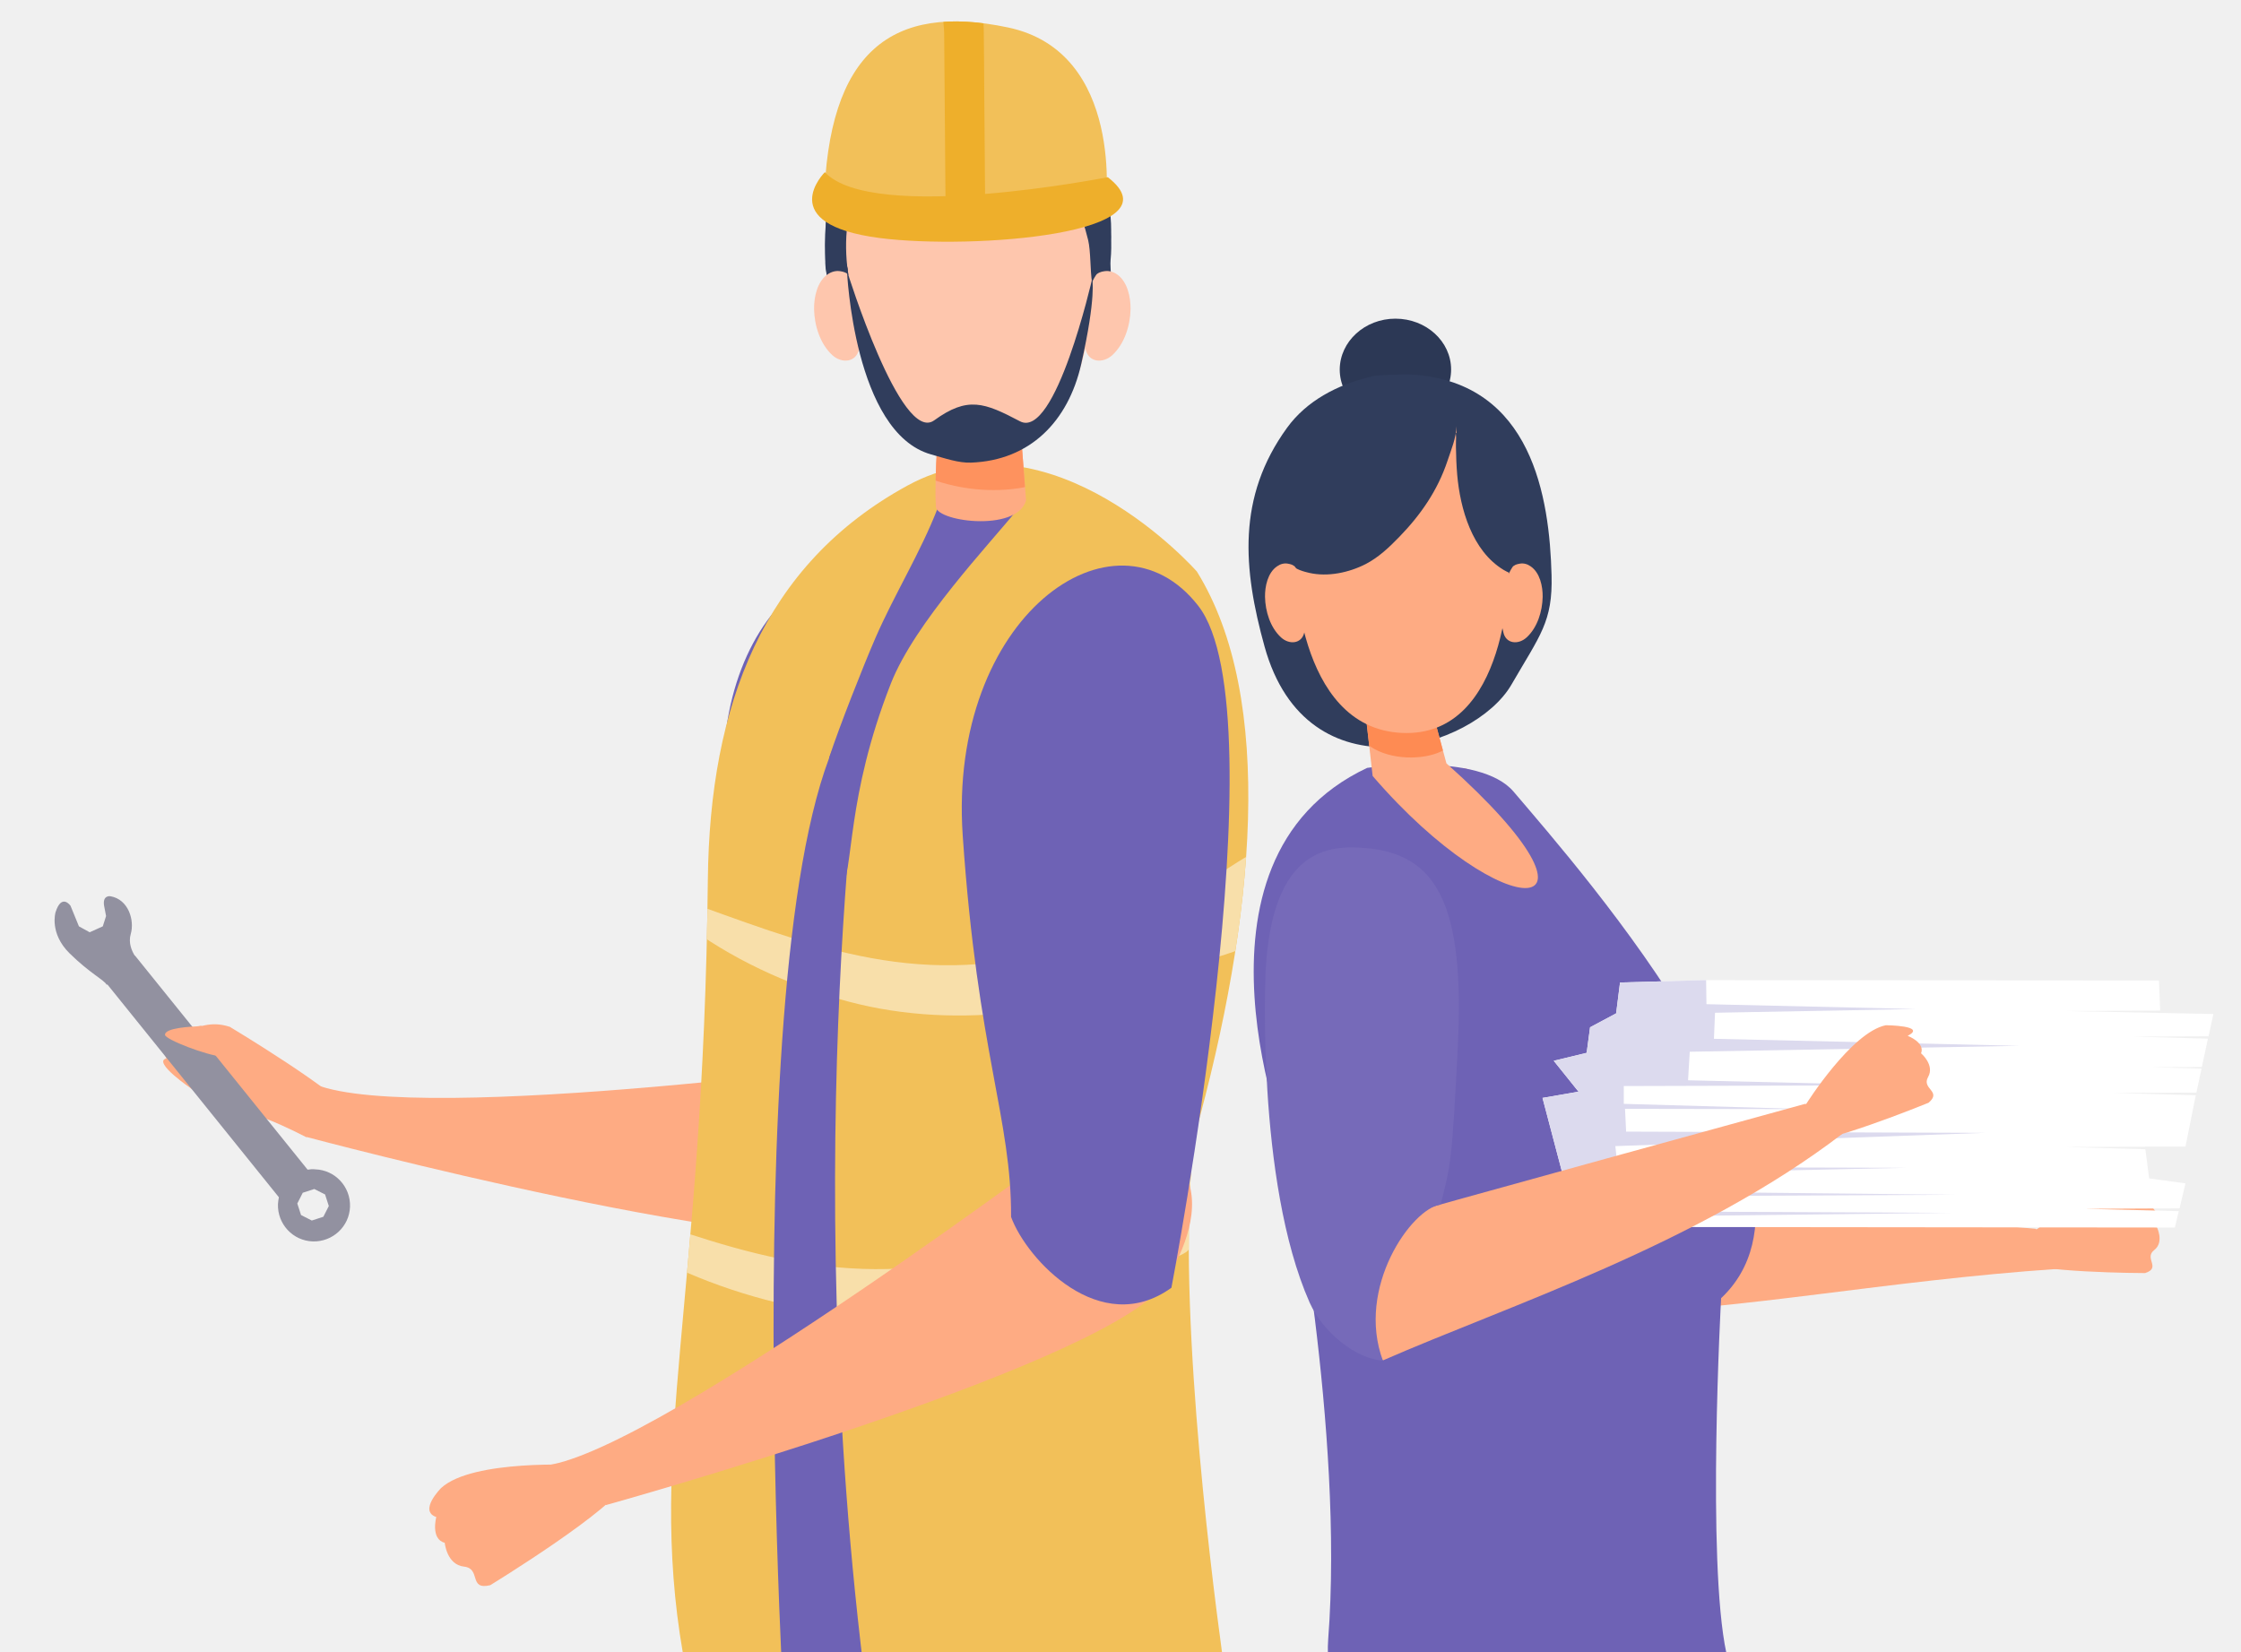
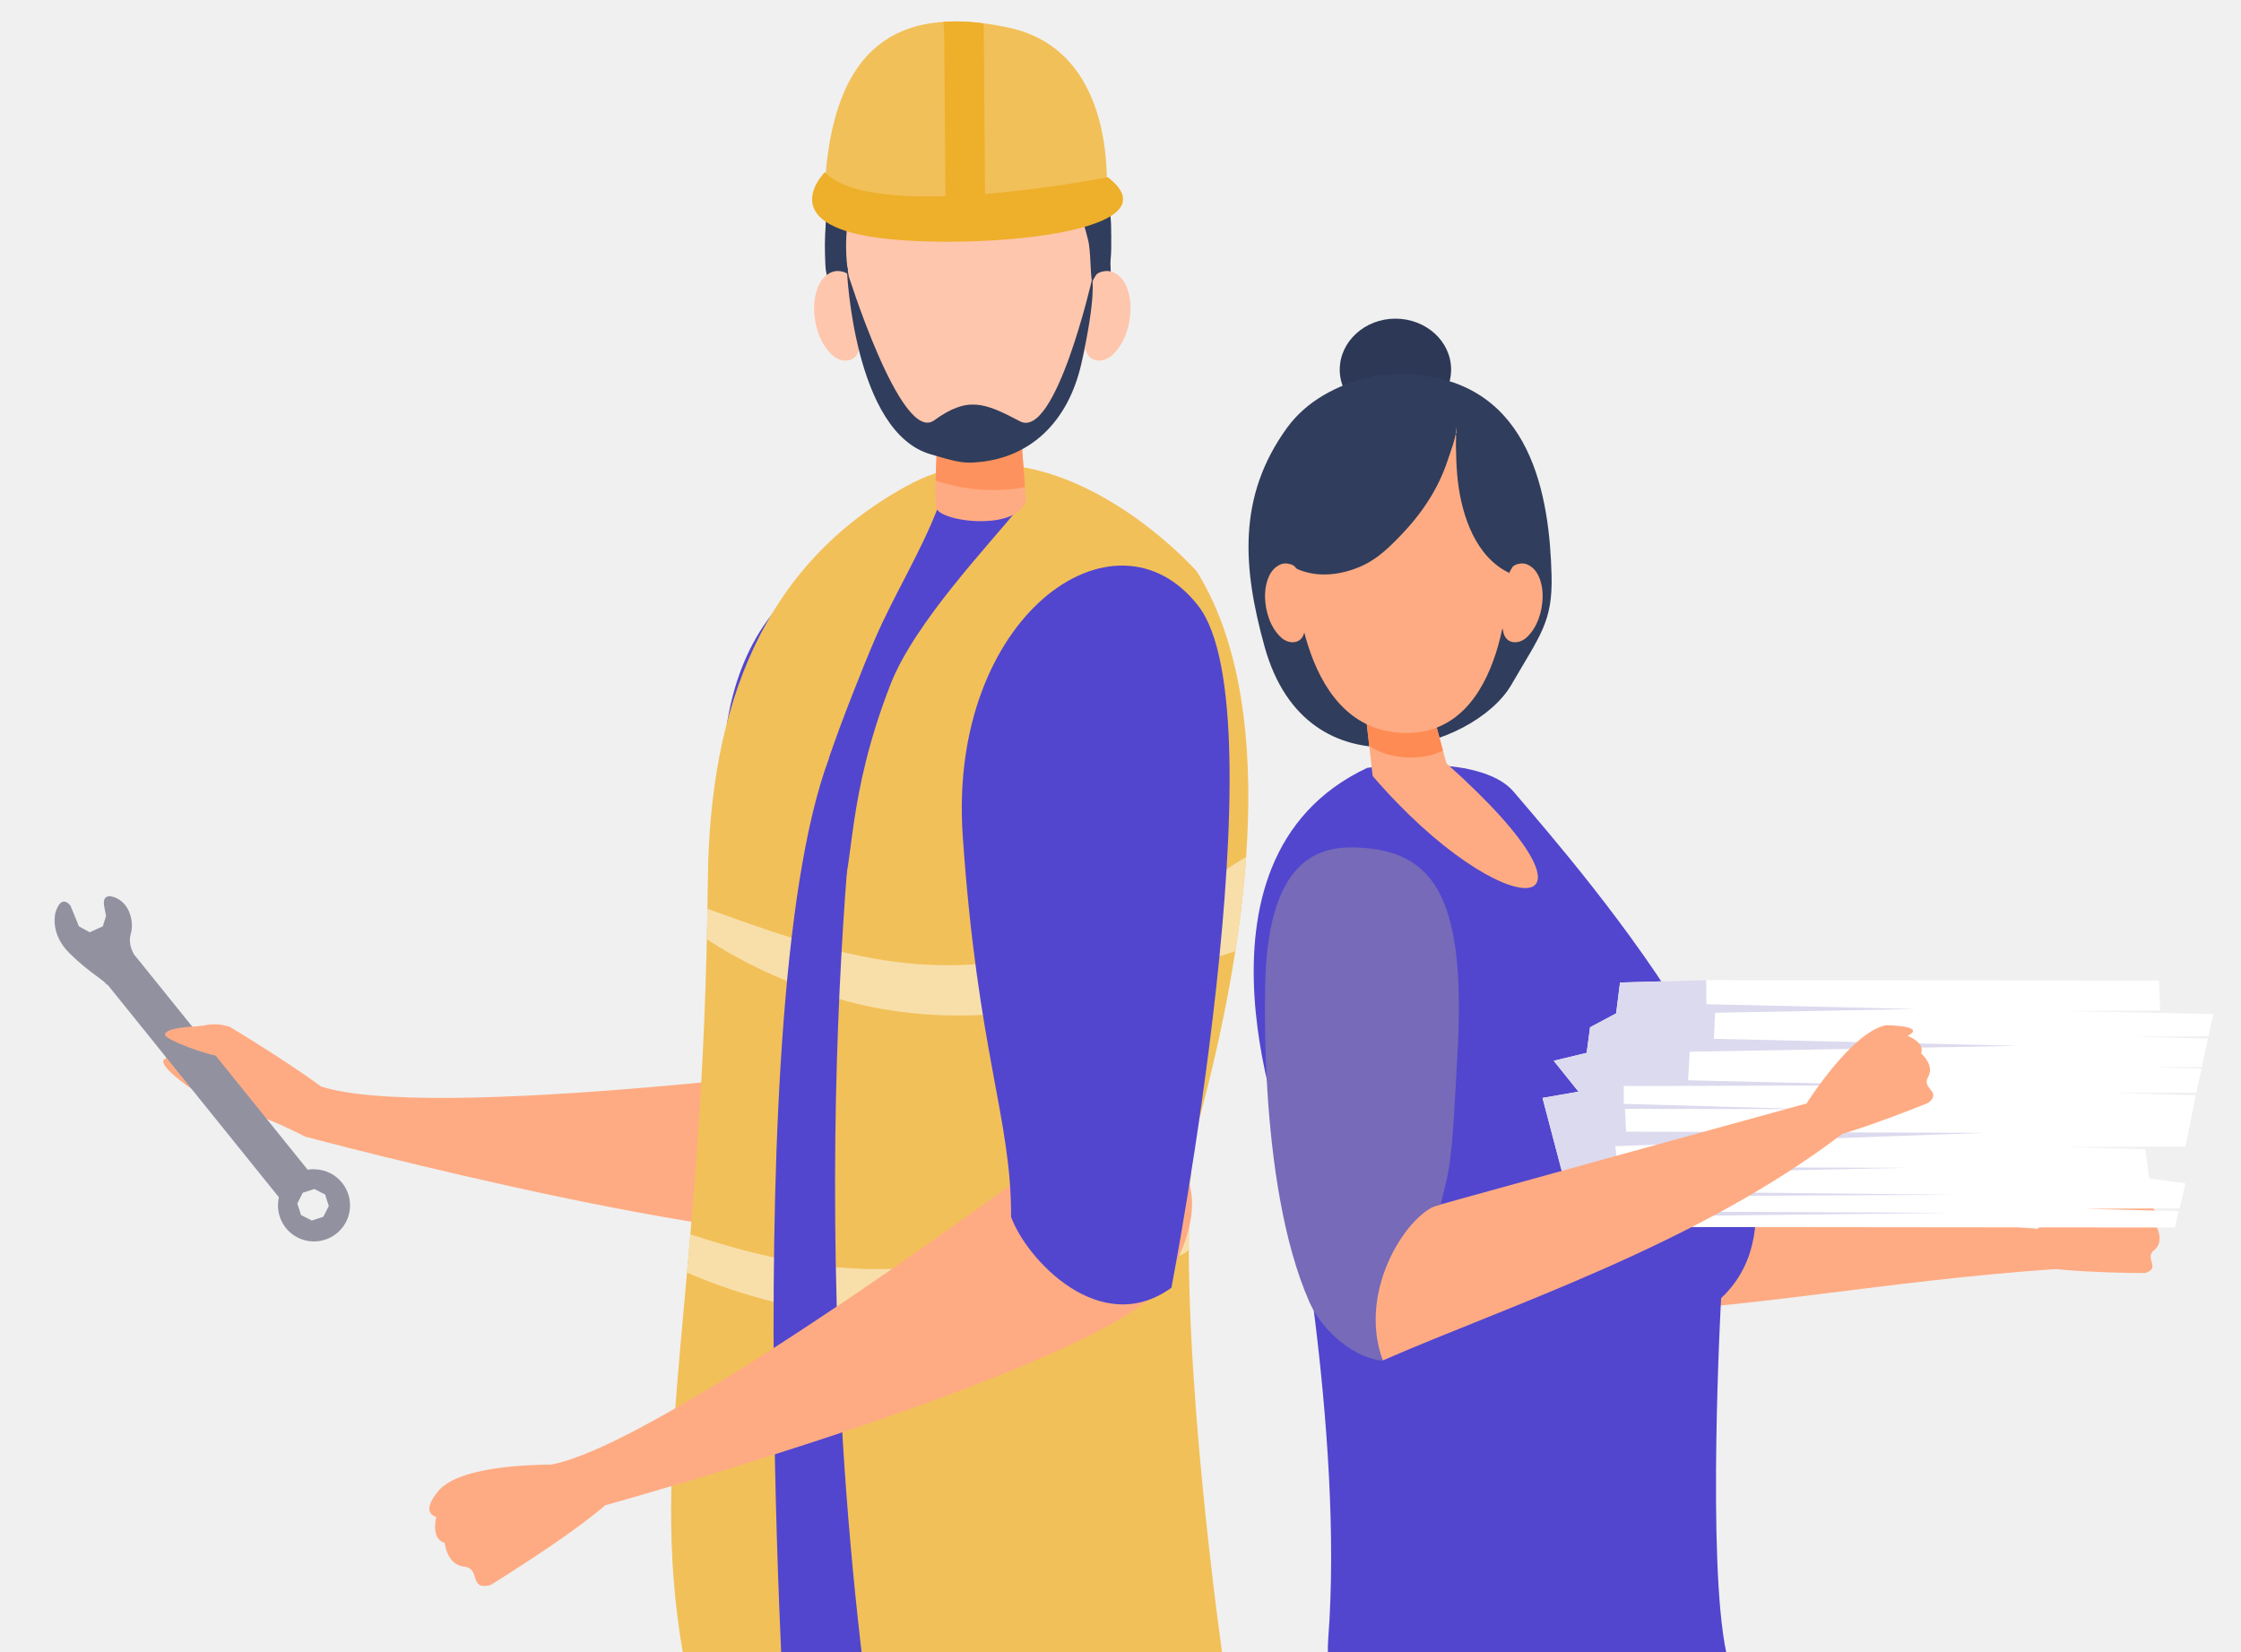
<svg xmlns="http://www.w3.org/2000/svg" xmlns:xlink="http://www.w3.org/1999/xlink" version="1.1" id="Layer_1" x="0px" y="0px" viewBox="0 0 1436.7 1058.6" style="enable-background:new 0 0 1436.7 1058.6;" xml:space="preserve">
  <style type="text/css">
	.st0{fill-rule:evenodd;clip-rule:evenodd;fill:#FEAB83;}
	.st1{fill-rule:evenodd;clip-rule:evenodd;fill:#9291A0;}
- 	.st2{fill-rule:evenodd;clip-rule:evenodd;fill:#6E62B5;}
+ 	.st2{fill-rule:evenodd;clip-rule:evenodd;fill:#5246ce;}
	.st3{fill-rule:evenodd;clip-rule:evenodd;fill:#F2C059;}
	
		.st4{clip-path:url(#SVGID_00000028309581136682708500000007644189241332756666_);fill-rule:evenodd;clip-rule:evenodd;fill:#F8DFAA;}
	
- 		.st5{clip-path:url(#SVGID_00000028309581136682708500000007644189241332756666_);fill-rule:evenodd;clip-rule:evenodd;fill:#6E62B5;}
+ 		.st5{clip-path:url(#SVGID_00000028309581136682708500000007644189241332756666_);fill-rule:evenodd;clip-rule:evenodd;fill:#5246ce;}
	
		.st6{clip-path:url(#SVGID_00000125563363846503463670000012891567341174341291_);fill-rule:evenodd;clip-rule:evenodd;fill:#FE925E;}
	.st7{fill-rule:evenodd;clip-rule:evenodd;fill:#303D5C;}
	.st8{fill-rule:evenodd;clip-rule:evenodd;fill:#FEC6AD;}
	
		.st9{clip-path:url(#SVGID_00000136391911820888815120000013275355308626075287_);fill-rule:evenodd;clip-rule:evenodd;fill:#EEAF2B;}
	.st10{fill-rule:evenodd;clip-rule:evenodd;fill:#EEAF2B;}
	.st11{fill-rule:evenodd;clip-rule:evenodd;fill:#2C3855;}
	.st12{fill-rule:evenodd;clip-rule:evenodd;fill:#766AB9;}
	.st13{fill-rule:evenodd;clip-rule:evenodd;fill:#E28F8B;}
	.st14{fill-rule:evenodd;clip-rule:evenodd;fill:#FFFFFF;}
	
		.st15{clip-path:url(#SVGID_00000120551252888507482830000012188945509809967532_);fill-rule:evenodd;clip-rule:evenodd;fill:#DCDAEE;}
	
		.st16{clip-path:url(#SVGID_00000070809688008303122060000014735375962812726954_);fill-rule:evenodd;clip-rule:evenodd;fill:#FE8B53;}
	.st17{fill-rule:evenodd;clip-rule:evenodd;}
</style>
  <g>
    <path class="st0" d="M585.3,678.4c0,0-316,43.5-383,16.9l-6.3,33.5c0,0,309.3,82.8,377.7,60.8C573.8,789.6,677.2,743.6,585.3,678.4   L585.3,678.4z" />
    <path class="st0" d="M196.2,729c-45.3-23.3-51.2-15.5-72.8-30.5c0,0-26.2-17.7-16.7-19.9c0,0-3.7-6.3,4-7.3c0,0-2.5-11.9,7.2-11.7   c9.8,0.1,15.8-5.6,29.4-1.3c0,0,69.7,41.8,78,55.6L196.2,729L196.2,729z" />
    <path class="st1" d="M197.2,749.9L86.5,612.6l-0.1,0.1c-1.9-3-4.2-8.2-2.6-13.8c2.6-8.8-1.4-22.3-13-24.3c0,0-5.1-0.9-4.1,5.9   l1.3,6.8l-2.1,6.6l-8.4,3.8l-6.9-3.8l-5.4-13.2c0,0-5.7-8.2-9.6,4.2c0,0-4.1,13.4,9,26.3c13.1,12.9,22.4,17.2,23.8,20.2l0.4-0.3   l110,136.5c-0.3,1.4-0.5,2.9-0.6,4.4c-0.4,12.8,9.6,23.5,22.3,23.9c12.8,0.4,23.5-9.6,23.9-22.3c0.4-12.8-9.6-23.5-22.3-23.9   C200.5,749.5,198.9,749.6,197.2,749.9L197.2,749.9z M190.6,771.6l2.4,7.4l6.9,3.5l7.4-2.4l3.5-6.9l-2.4-7.4l-6.9-3.5l-7.4,2.4   L190.6,771.6L190.6,771.6z" />
    <path class="st0" d="M130.4,658.4c-2-1.3-2.1-0.5-4-0.4c-2.9,0.2-20.9,0.8-20.6,5.5c0.1,2.9,26.9,13.3,36.8,13.9   C138.3,670.6,127.6,658.3,130.4,658.4L130.4,658.4z" />
    <path class="st2" d="M638,774.8c0,0,19.2-335.2-44-394c-63.2-58.8-155.3,32.4-123.9,167.4C501.5,683.1,510,688,530.7,746.8   C547.6,794.5,580,805.2,638,774.8L638,774.8z" />
    <path class="st3" d="M437.8,1059.9h345.7c-7.9-57.8-30.2-237.4-17.6-331.6c38.9-140,51.8-280.7,1.4-361.9   c0,0-92.9-105.6-185.5-55.1c-92.6,50.5-126.8,141-128,252.6C451,833.8,414.9,927.4,437.8,1059.9L437.8,1059.9z" />
    <g>
      <defs>
        <path id="SVGID_1_" d="M437.8,1059.9h345.7c-7.9-57.8-30.2-237.4-17.6-331.6c38.9-140,51.8-280.7,1.4-361.9     c0,0-92.9-105.6-185.5-55.1c-92.6,50.5-126.8,141-128,252.6C451,833.8,414.9,927.4,437.8,1059.9L437.8,1059.9z" />
      </defs>
      <clipPath id="SVGID_00000068636158213448517190000014553253489199413900_">
        <use xlink:href="#SVGID_1_" style="overflow:visible;" />
      </clipPath>
      <path style="clip-path:url(#SVGID_00000068636158213448517190000014553253489199413900_);fill-rule:evenodd;clip-rule:evenodd;fill:#F8DFAA;" d="    M433.7,575.5c80.9,28.8,151.7,59.7,243.6,33.4c33.9-9.7,66.6-25.2,95-42.2c4.1-2.5,40-28.4,40.2-21.4c0.2,7.9,0.4,50.6-3.4,55.8    c-5.2,7.1-41.3,15.6-50.3,19.3c-65.2,27-142.4,41-215,21.7c-39.5-10.5-75.9-28.1-105.7-50.4c-1.8-1.3-29-18.5-24.7-21.3" />
      <path style="clip-path:url(#SVGID_00000068636158213448517190000014553253489199413900_);fill-rule:evenodd;clip-rule:evenodd;fill:#F8DFAA;" d="    M380.6,770.1c81.6,28.1,153,58,247,35.9c34.7-8.1,68.2-21.6,97.4-36.6c4.2-2.2,41.2-25.1,41.2-18.8c0.1,7.3-0.6,46.3-4.5,51    c-5.4,6.4-42.3,13.4-51.5,16.6c-66.8,23.3-145.6,34.4-219,15.2c-39.9-10.5-76.6-27.4-106.5-48.4c-1.8-1.2-29.2-17.6-24.7-20" />
-       <path style="clip-path:url(#SVGID_00000068636158213448517190000014553253489199413900_);fill-rule:evenodd;clip-rule:evenodd;fill:#6E62B5;" d="    M652.4,326.5c-18.4,22.8-65.9,72.6-81.3,111.8c-28.9,73.8-23.3,117.8-32.2,134.3c-0.6,1.2-7.6-86-7.2-87.3    c6.4-19.4,21.4-57.5,29.5-76.2c12.3-28.3,29-54.9,40.1-83.7c2.3-5.9,6.5-26,13.3-29C620.6,293.8,645.7,323.2,652.4,326.5    L652.4,326.5z" />
-       <path style="clip-path:url(#SVGID_00000068636158213448517190000014553253489199413900_);fill-rule:evenodd;clip-rule:evenodd;fill:#6E62B5;" d="    M553,460.7c0,0-44.2,303,7.3,659.1l-56.4-0.5c0,0-35.8-562.8,44.3-665L553,460.7L553,460.7z" />
+       <path style="clip-path:url(#SVGID_00000068636158213448517190000014553253489199413900_);fill-rule:evenodd;clip-rule:evenodd;fill:#5246ce;" d="    M652.4,326.5c-18.4,22.8-65.9,72.6-81.3,111.8c-28.9,73.8-23.3,117.8-32.2,134.3c-0.6,1.2-7.6-86-7.2-87.3    c6.4-19.4,21.4-57.5,29.5-76.2c12.3-28.3,29-54.9,40.1-83.7c2.3-5.9,6.5-26,13.3-29C620.6,293.8,645.7,323.2,652.4,326.5    L652.4,326.5z" />
+       <path style="clip-path:url(#SVGID_00000068636158213448517190000014553253489199413900_);fill-rule:evenodd;clip-rule:evenodd;fill:#5246ce;" d="    M553,460.7c0,0-44.2,303,7.3,659.1l-56.4-0.5c0,0-35.8-562.8,44.3-665L553,460.7L553,460.7z" />
    </g>
    <path class="st0" d="M602.4,261.5c0,0-3.7,47.2-2.4,62.4c-2.6,10.3,52.1,17.9,57.8-3.1l-8.4-109.1L602.4,261.5L602.4,261.5z" />
    <g>
      <defs>
        <path id="SVGID_00000111159163121591552080000014937259795913238714_" d="M602.4,261.5c0,0-3.7,47.2-2.4,62.4     c-2.6,10.3,52.1,17.9,57.8-3.1l-8.4-109.1L602.4,261.5L602.4,261.5z" />
      </defs>
      <clipPath id="SVGID_00000092438882749346567160000006804637018304959658_">
        <use xlink:href="#SVGID_00000111159163121591552080000014937259795913238714_" style="overflow:visible;" />
      </clipPath>
      <path style="clip-path:url(#SVGID_00000092438882749346567160000006804637018304959658_);fill-rule:evenodd;clip-rule:evenodd;fill:#FE925E;" d="    M676.8,304.6c0.1-1.4-1.4,1.8-2.2,2.3c-1.9,1.2-4.1,1.9-6.3,2.6c-6.3,2-13,3.4-19.8,4.1c-19.9,2.1-43.9-1.1-66.2-13    c-5.2-2.8-21.5-11.8-22.8-21.5c-0.8-6.2,6.2-9.1,9.1-10.9c12.9-8,26.8-14.3,40.6-20.5c18.8-8.4,38-16,57.7-22.3    c6.4-2,17-7.1,25.3,1.7c11.1,11.8,18.3,39.9,25.8,55.2" />
    </g>
    <path class="st7" d="M712.3,178.4c-0.1-4.3-0.6-9.3-0.3-11.8c0.5-5,0.5-9.9,0.3-14.9c-1.2-21.3-5.4-43.4-13.8-63   C691.9,73,536.2,87.4,537,90.8c1.5,5.8-3.3,16.1-4.3,21.9c-2.5,15.5-3.5,30.9-3.5,46.6c0,7.5-1.5,18.6,5.4,23.9   c8.9,6.8,23.9,8.6,34.3,11.4c9.6,2.6,19.3,4.8,29.2,6.1c14.9,2,30,2.8,45.1,2.4c22.3-0.6,51-2.2,69-17.1" />
    <path class="st8" d="M543.5,172.4c0,0,0.2,63.1,30.6,99.5c11.3,13.5,25.5,18.4,46.8,19.3c19,0.8,37-3.2,47.9-13.6   c34-32.5,31.4-99,31.4-99c10.1-30.6-4.7-51.3-26.3-91.7L578,86.2C543.4,112.4,530.7,125.9,543.5,172.4L543.5,172.4z" />
    <path class="st7" d="M702.9,182.8c-0.2-2.5-2.4,0.7-2.8-1.8c-1.2-7.2-0.8-20-2.5-27.1c-1.1-4.5-2.4-9-3.8-13.4   c-5.2-16.7-12.6-47-35.2-44.1c-8.3,1.1-15.6,5.4-22.1,10.3c-4.2,3.2-9.9,8.3-15.5,8.4c-7.6,0.1-15.9-9.3-22.2-12.7   c-5.2-2.8-11-5.5-17.1-5.7c-11.6-0.3-21.5,10-28,18.6c-11.7,15.4-12.6,40.7-10.2,58.3c0.7,5.3,6.4,19.9,0,22.9   c-5,2.3-13.6-11.8-13.4-15.5c0.4-9.6-2.5-14.7-0.6-39c1.1-14,4.5-28.1,10.7-40.9c20.1-41.3,81.7-59,121.7-39.1   c41.2,20.4,62.4,76.8,43.5,119.4" />
    <path class="st3" d="M708.8,132.8c0,0,12.7-99.4-62.6-115.2C571.7,1.9,530.6,32.9,528.3,130.4L708.8,132.8L708.8,132.8z" />
    <g>
      <defs>
        <path id="SVGID_00000163061474121862717260000002875779977183179692_" d="M708.8,132.8c0,0,12.7-99.4-62.6-115.2     C571.7,1.9,530.6,32.9,528.3,130.4L708.8,132.8L708.8,132.8z" />
      </defs>
      <clipPath id="SVGID_00000142169644864638352210000015120506247513531817_">
        <use xlink:href="#SVGID_00000163061474121862717260000002875779977183179692_" style="overflow:visible;" />
      </clipPath>
      <path style="clip-path:url(#SVGID_00000142169644864638352210000015120506247513531817_);fill-rule:evenodd;clip-rule:evenodd;fill:#EEAF2B;" d="    M630.1,9.7c2.1-6.7-1-14-7.3-16.8c-6.5-2.9-14,0.4-16.6,7.3c-1,2.5-1.5,5.7-1.6,9.1c-0.1,4,0.7,8.8,0.7,11.8    c0.2,12.4,0.1,24.8,0.3,37.2c0.4,40.2,0.5,80.5,1.1,120.7c0.1,7.4,5.9,13.4,12.9,13.4c7-0.1,12.7-6.1,12.5-13.6    c-0.6-40.2-0.7-80.4-1.1-120.6c-0.1-12.5-0.1-24.9-0.3-37.4C630.8,18.1,630.2,10.7,630.1,9.7L630.1,9.7z" />
    </g>
    <path class="st10" d="M710.2,113.6c0,0-150.5,29.8-181.4-3.2c0,0-33.5,33.3,35.2,42.2C624,160.3,757,149.8,710.2,113.6L710.2,113.6   z" />
    <path class="st8" d="M550.7,224c0.2-1.9,4.2-12.6,2.7-23c-1.8-12.5-9.2-24.9-9.9-25.3c-0.8-0.5-1.5-1-1.7-1c-1-0.4-2-0.7-3-0.8   c-2.9-0.5-5.7,0.3-8.1,1.9c-6.8,4.6-8.9,14.7-8.8,22.4c0.2,10.4,3.8,22.2,11.7,29.5C539.7,233.2,548.8,232.4,550.7,224L550.7,224z" />
    <path class="st8" d="M696,224c-0.2-1.9-4.2-12.6-2.7-23c1.8-12.5,9.2-24.9,9.9-25.3c0.8-0.5,1.5-1,1.7-1c1-0.4,2-0.7,3-0.8   c2.9-0.5,5.7,0.3,8.1,1.9c6.8,4.6,8.9,14.7,8.8,22.4c-0.2,10.4-3.8,22.2-11.7,29.5C707,233.2,697.9,232.4,696,224L696,224z" />
    <path class="st7" d="M700.2,178.7c0,0-23.5,103.4-46.3,91.4c-22.8-12-33.5-16.2-55-0.6C577.5,285,543,173.6,543,173.6   s4.4,103.7,53.8,117.7c9.2,2.6,17.8,5.6,25.7,5.3c38-1.4,62.3-26.6,70.6-62.9C703,189.8,700.2,178.7,700.2,178.7L700.2,178.7z" />
    <path class="st0" d="M698.6,722.5c0,0-275.4,207-347.8,216.9l37.8,25.5c0,0,305.9-85,355.2-138.5   C743.8,826.3,812.2,734.2,698.6,722.5L698.6,722.5z" />
    <path class="st2" d="M751,825.6c0,0,70.9-368.1,17.2-437.2c-53.7-69-160.6,7.3-151,147.3c9.6,140,31.3,181.4,31,244.5   C658.1,807.4,705.4,858.5,751,825.6L751,825.6z" />
    <path class="st0" d="M371.2,939.3c0,0-68.2-3.9-88.4,14.7c0,0-14.7,14.7-3.1,18.6c0,0-3.8,14.2,5.4,16.5c0,0,1.3,14.1,12.4,15.3   c11.1,1.2,2.7,15.3,16.8,11.9c0,0,81.5-49.9,86.2-65.6L371.2,939.3L371.2,939.3z" />
    <path class="st11" d="M894.6,204.3c19.7,0,35.7,14.6,35.7,32.6c0,18-16,32.6-35.7,32.6c-19.7,0-35.7-14.6-35.7-32.6   C859,218.9,875,204.3,894.6,204.3L894.6,204.3z" />
    <path class="st7" d="M906.4,240.2c-7.4-0.5-24.1,0.5-24.8,0.7c-0.6,0.1-1.2,0.3-1.8,0.4c-0.6,0.1-1.2,0.3-1.8,0.4   c-20.6,5.1-40.2,15.1-52.9,32.6c-32.2,44.4-28.2,90.4-14.4,140.2c27.2,98.3,134.5,65.7,158.3,24.4c18.4-31.8,26.5-40.2,25.7-70.1   C993.4,319,982.3,245.8,906.4,240.2L906.4,240.2z" />
    <path class="st0" d="M1305.6,788.2c0,0,42.6-30.2,63.6-26c0,0,17.2,0.3,9.9,11.1c0,0,8.5,7.9,3.5,13.1c0,0,5.2,9.9-1.6,15.1   c-6.7,5.3,4.8,11.3-5.8,14.7c0,0-74.1-0.1-83.8-8.6L1305.6,788.2L1305.6,788.2z" />
    <path class="st0" d="M1076.7,765.4c-120.3-27.2-46.5,76.4-43.6,76.3c83.6-1.9,175.4-20.6,286.2-28.2c0.1-8.5-1.3-17.1-14.3-25.7   C1304.9,787.9,1089.5,768.3,1076.7,765.4L1076.7,765.4z" />
    <path class="st12" d="M1060.5,822.3c10.4-12.4,21.6-44.6,18.9-51.4c-24.7-64.1-54.1-292.7-145.2-233.9   c-18.7,12-76.2,79.2-48.2,124.1c0,0,77.9,138.8,147,183.9C1038.4,848.3,1046.4,839,1060.5,822.3L1060.5,822.3z" />
    <path class="st13" d="M1006.3,1013.2c17.7-1.3,53.8-21.9,54.2-29.9c3.2-75.3-16.1-458.5-120.2-490.4c-23.5-7.2-70,72.8-33.9,265.3   c0,0,6.6,167.6,56.5,243.2C966.7,1007.2,987.6,1014.6,1006.3,1013.2L1006.3,1013.2z" />
    <path class="st2" d="M851.3,1059.9c-0.1-2.8,0-5.8,0.2-8.9c10.3-133.5-24.8-310.5-24.8-310.5s-76.5-188.8,49.8-248.2   c0,0,72-10.5,93.9,15.3c44.3,52.1,215.8,246.7,133,324.7c0,0-9.3,168.8,3.4,227.6H851.3L851.3,1059.9z" />
    <polygon class="st14" points="1397.3,774.7 1401.1,758.7 1377.8,755.5 1375.4,736.8 1324.4,735.4 1375.2,735.2 1375.2,735.1    1401.1,735.1 1407.7,702.2 1355.1,700.7 1408.1,700.5 1411.4,685.1 1379.3,684.2 1411.6,684.1 1415.5,665.9 1367.5,664.6    1415.9,664.4 1419,650.1 1324.4,648.2 1384.8,647.9 1384.9,648.1 1384.1,628.6 1092.2,628.4 1038.6,629.9 1036.1,649.7    1019.4,658.6 1017.2,675 996.1,680.1 1012,699.9 988.9,703.9 1010.7,786.6 1394.3,787 1396.8,776.5 1336.8,775 1397.3,774.7  " />
    <g>
      <defs>
        <polygon id="SVGID_00000026854275476039335620000005868922809525599380_" points="1397.3,774.7 1401.1,758.7 1377.8,755.5      1375.4,736.8 1324.4,735.4 1375.2,735.2 1375.2,735.1 1401.1,735.1 1407.7,702.2 1355.1,700.7 1408.1,700.5 1411.4,685.1      1379.3,684.2 1411.6,684.1 1415.5,665.9 1367.5,664.6 1415.9,664.4 1419,650.1 1324.4,648.2 1384.8,647.9 1384.9,648.1      1384.1,628.6 1092.2,628.4 1038.6,629.9 1036.1,649.7 1019.4,658.6 1017.2,675 996.1,680.1 1012,699.9 988.9,703.9 1010.7,786.6      1394.3,787 1396.8,776.5 1336.8,775 1397.3,774.7    " />
      </defs>
      <clipPath id="SVGID_00000158011902008129469450000001856639975801787314_">
        <use xlink:href="#SVGID_00000026854275476039335620000005868922809525599380_" style="overflow:visible;" />
      </clipPath>
      <polygon style="clip-path:url(#SVGID_00000158011902008129469450000001856639975801787314_);fill-rule:evenodd;clip-rule:evenodd;fill:#DCDAEE;" points="    1093.7,622.4 1094,643.8 1228.4,646.9 1099.5,649.3 1098.8,666 1294.7,670.5 1083.3,674.3 1082.2,692.6 1218.1,695.8 1041,696.3     1041,707.7 1159.3,711.1 1041.8,710.9 1042.5,725.5 1272.3,726.3 1035.6,734.8 1037,748.2 1222.1,748.7 1039.8,752.6     1037.7,763.7 1253.8,766 1038.4,767 1042.5,776.6 1250.3,777.6 1041.8,780 1046.9,792.3 981,794.5 965.7,620.7 1093.7,622.4   " />
    </g>
    <path class="st0" d="M1158,707.7c0,0,29-46,51-50.4c0,0,26.8,0.2,14,6.8c0,0,11.3,4.2,8.6,11.2c0,0,8.9,7.5,4.5,15.2   c-4.4,7.8,9.1,9,0.3,16.5c0,0-71.5,29.3-84.3,25L1158,707.7L1158,707.7z" />
    <path class="st0" d="M891,781.4c-58.7,18.5-6.9,91.9-4.2,90.7c79.9-35,201.1-73.9,294.5-145.3c-3.3-8.3-8.1-16-24-19.1   C1157.2,707.7,904,777.3,891,781.4L891,781.4z" />
    <path class="st12" d="M886.6,872.4c-17.5-46.9,18.5-97.8,37-100.1c6.5-26,7.2-26.4,11-101.2c4.7-92.9-14.4-123.6-59.2-127.4   c-22.9-1.9-59.8-0.5-64,78.8c0,0-6.4,134.4,28.2,212.6C848.1,854.1,869,871.1,886.6,872.4L886.6,872.4z" />
    <path class="st0" d="M910.1,425.9l17.2,63.5c116.7,104.2,37.1,106.2-47.3,8.1L867.8,390L910.1,425.9L910.1,425.9z" />
    <g>
      <defs>
        <path id="SVGID_00000116194184368970194700000000146916256768085918_" d="M910.1,425.9l17.2,63.5     c116.7,104.2,37.1,106.2-47.3,8.1L867.8,390L910.1,425.9L910.1,425.9z" />
      </defs>
      <clipPath id="SVGID_00000076605851847493971480000015782642125742901384_">
        <use xlink:href="#SVGID_00000116194184368970194700000000146916256768085918_" style="overflow:visible;" />
      </clipPath>
      <path style="clip-path:url(#SVGID_00000076605851847493971480000015782642125742901384_);fill-rule:evenodd;clip-rule:evenodd;fill:#FE8B53;" d="    M868.9,467.3c13.4,30.5,79.4,18.2,58.6-2.4c0,0-24.4-18.2-33.2-22.4c-4-1.9-8.5-3.7-13.2-2.5C875,441.7,873.9,463.5,868.9,467.3    L868.9,467.3z" />
    </g>
    <path class="st17" d="M856.4,352.8c0.3-0.1,0.5-0.3,0.8-0.5c0.5-0.3,1.1-0.5,1.7-0.8c1.8-0.7,3.7-1.2,5.6-1.2c3.7,0,7,1.9,10.6,2.4   c1.4,0.2,3.5-0.1,3.5-2.2c-0.1-2.6-2.6-4.2-4.4-5.1c-4.4-2.4-9.9-3.4-14.8-1.4C853.7,346.1,852,355,856.4,352.8L856.4,352.8z" />
    <path class="st0" d="M829.9,360.2c0,0,0.2,106.7,69,109.7c68.8,3,68.5-104.2,68.5-104.2l-22.1-95.6l-78.7-2.2L829.9,360.2   L829.9,360.2z" />
    <path class="st7" d="M933.8,277.5c-0.9-0.5-0.2,2-0.3,3c-0.1,2.1-0.1,4.1-0.1,6.2c0.1,5.9,0.3,11.7,0.8,17.6   c1.9,21.8,9.5,48.9,29.8,61.1c5.2,3.1,11.3,4.5,17.2,6.1c0.6,0.2,5,1.7,5.5,1c0.5-0.8-0.2-2.6-0.3-3.4c-0.6-3.6-1.3-7.1-2.2-10.7   c-3.7-14.1-9-27.7-14.4-41.2c-3.4-8.5-7.1-16.9-10.6-25.3c-5.4-12.8-10.8-26.7-24.1-33.1c-11.1-5.4-22.2-3.3-34-2.5   c-14.3,1-30-1.4-42.7,6.6c-9.6,6-15.2,16.5-19.2,26.6c-6.8,17.3-11.9,35.8-11.1,54.4c0.2,5.2-1.6,12.6,0,17.6   c1.1,3.4,8.7,5.2,11.3,5.8c11.9,2.7,25.5-0.2,36.2-5.7c8.3-4.3,15.1-10.8,21.5-17.4c13.7-14.1,24.5-29.7,30.8-48.5   c2.2-6.7,5.8-15.2,5.8-22.4" />
    <path class="st0" d="M836.2,405.4c0.1-1.7,3.7-11.1,2.4-20.2c-1.6-11-8.1-21.8-8.7-22.2c-0.7-0.4-1.3-0.8-1.5-0.9   c-0.9-0.3-1.7-0.6-2.6-0.7c-2.5-0.5-5,0.2-7.1,1.7c-6,4.1-7.8,12.9-7.7,19.6c0.2,9.2,3.3,19.5,10.2,25.9   C826.6,413.6,834.6,412.8,836.2,405.4L836.2,405.4z" />
    <path class="st0" d="M963.8,405.4c-0.1-1.7-3.7-11.1-2.4-20.2c1.6-11,8.1-21.8,8.7-22.2c0.7-0.4,1.3-0.8,1.5-0.9   c0.9-0.3,1.7-0.6,2.6-0.7c2.5-0.5,5,0.2,7.1,1.7c6,4.1,7.8,12.9,7.7,19.6c-0.2,9.2-3.3,19.5-10.2,25.9   C973.4,413.6,965.4,412.8,963.8,405.4L963.8,405.4z" />
  </g>
</svg>
